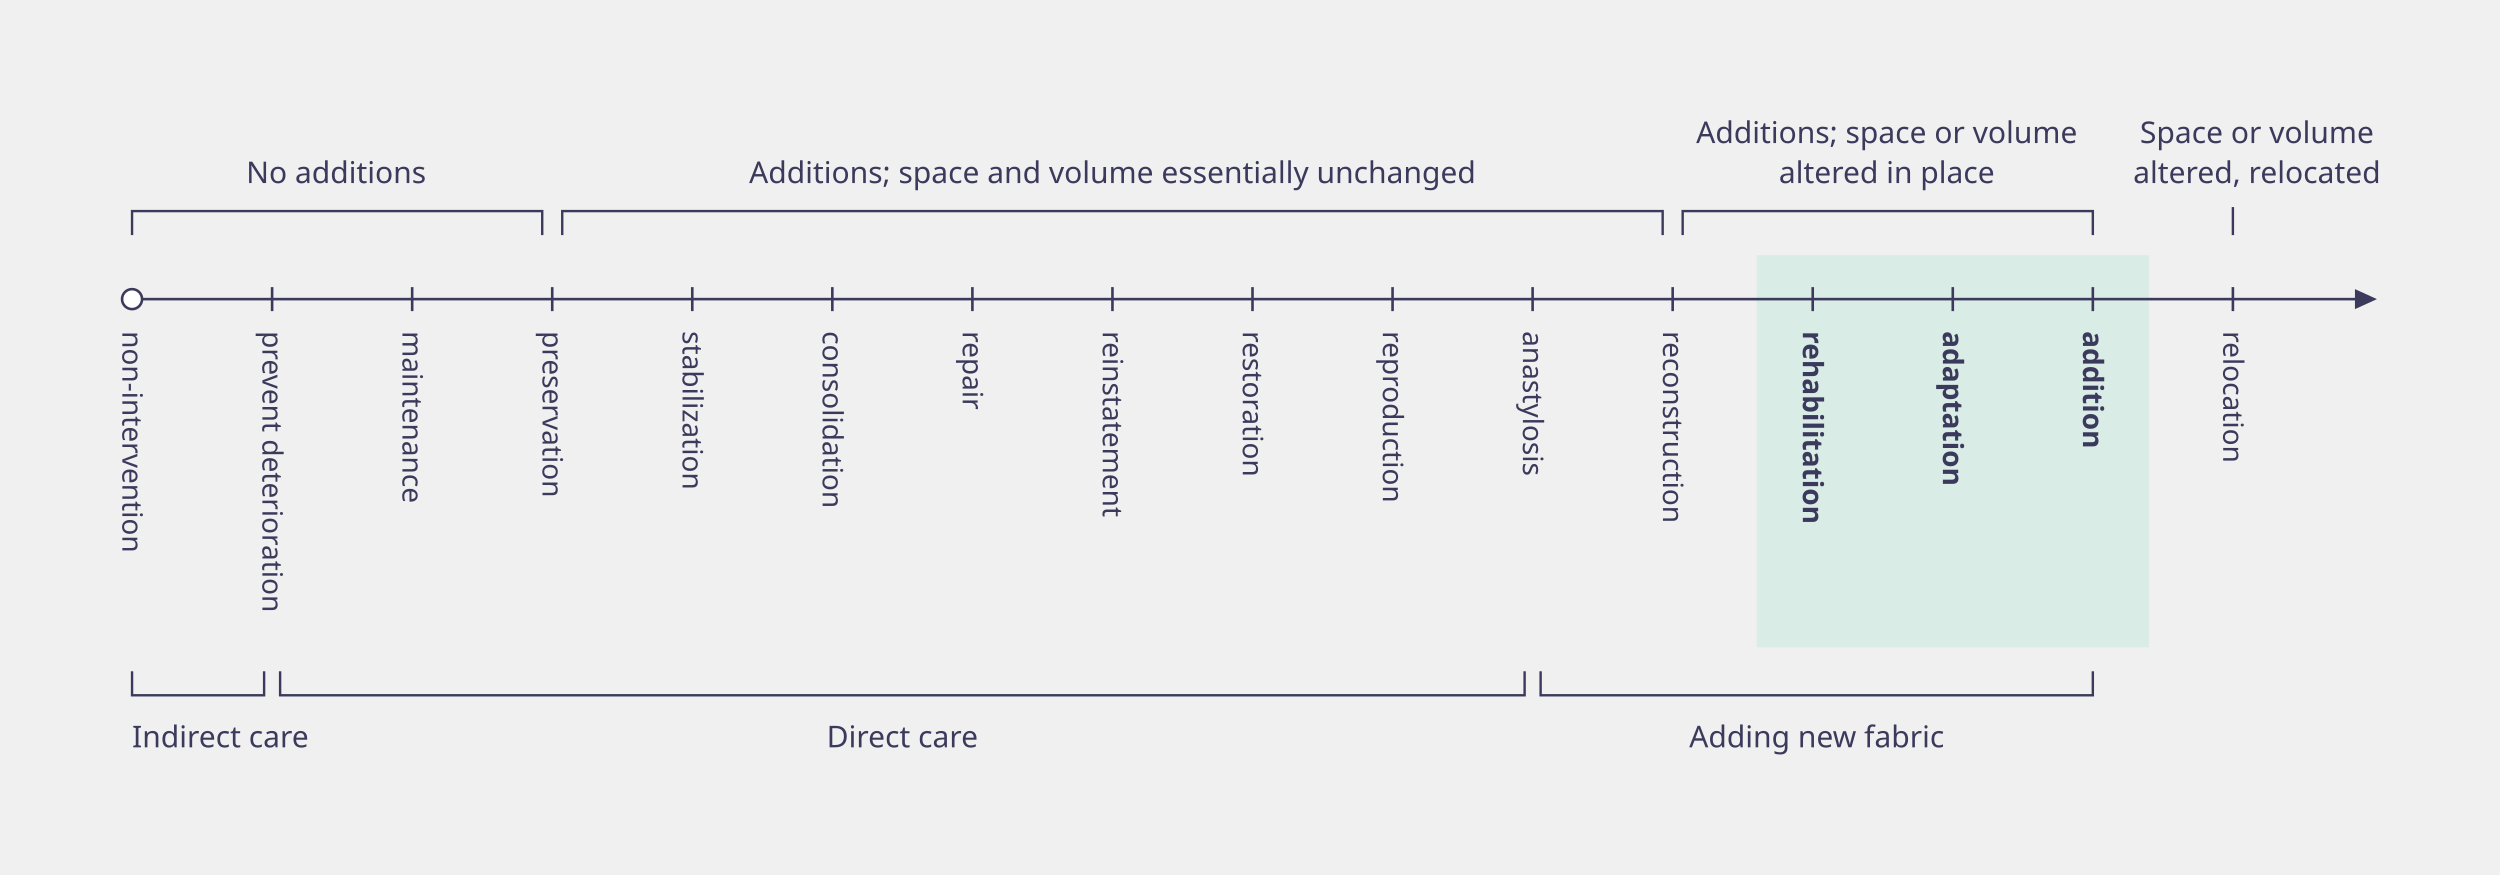
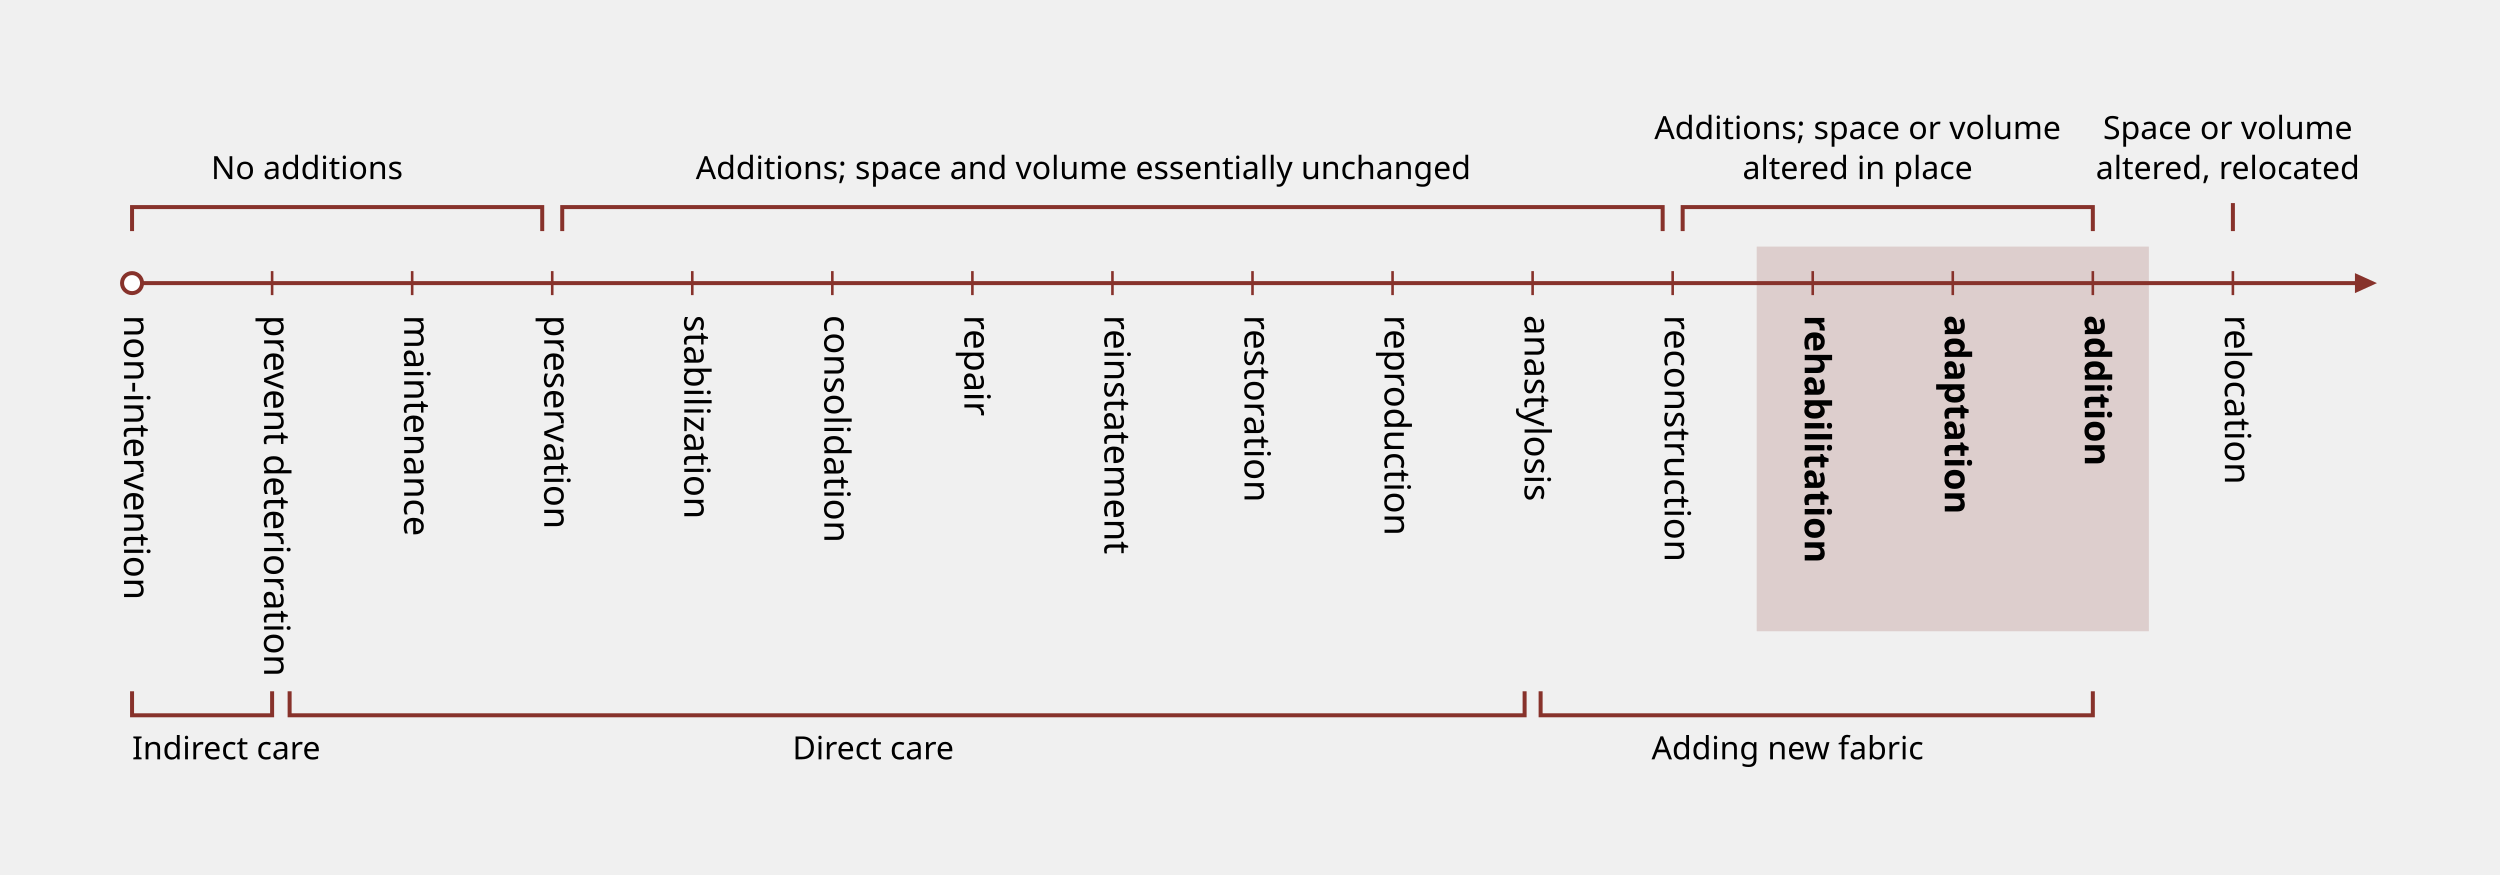
- <svg xmlns="http://www.w3.org/2000/svg" width="1249.5" height="437" fill="#3b3a5c" font-family="'Microsoft YaHei UI', sans-serif" viewBox="-16 0.5 1249.5 437">
-   <path fill="#d9ede6" d="M862 128h196v196H862z" />
-   <g fill="none" stroke="#3b3a5c" stroke-width="1.3">
-     <path d="M55 150h1107" />
-     <circle cx="50" cy="150" r="5" fill="#fff" />
-     <path d="M120 144v12m70-12v12m70-12v12m70-12v12m70-12v12m70-12v12m70-12v12m70-12v12m70-12v12m70-12v12m70-12v12m70-12v12m70-12v12m70-12v12m70-12v12" />
-   </g>
-   <path d="m1172 150-11-5v10z" />
-   <g dominant-baseline="middle" font-size="14">
-     <text transform="rotate(90 -58 108)">non-intervention</text>
-     <text transform="rotate(90 -23 143)">prevent deterioration</text>
-     <text transform="rotate(90 12 178)">maintenance</text>
-     <text transform="rotate(90 47 213)">preservation</text>
-     <text transform="rotate(90 82 248)">stabilization</text>
-     <text transform="rotate(90 117 283)">consolidation</text>
-     <text transform="rotate(90 152 318)">repair</text>
-     <text transform="rotate(90 187 353)">reinstatement</text>
-     <text transform="rotate(90 222 388)">restoration</text>
-     <text transform="rotate(90 257 423)">reproduction</text>
-     <text transform="rotate(90 292 458)">anastylosis</text>
-     <text transform="rotate(90 327 493)">reconstruction</text>
-     <text font-weight="bold" transform="rotate(90 362 528)">rehabilitation</text>
-     <text font-weight="bold" transform="rotate(90 397 563)">adaptation</text>
-     <text font-weight="bold" transform="rotate(90 432 598)">addition</text>
-     <text transform="rotate(90 467 633)">relocation</text>
-   </g>
-   <path fill="none" stroke="#3b3a5c" stroke-width="1.2" d="M50 118v-12h205v12m10 0v-12h550v12m10 0v-12h205v12m70 0v-14" />
-   <g font-size="15" text-anchor="middle">
-     <text x="152" y="92">No additions</text>
-     <text x="540" y="92">Additions; space and volume essentially unchanged</text>
-     <text x="927" y="72">Additions; space or volume</text>
-     <text x="927" y="92">altered in place</text>
-     <text x="1112" y="72">Space or volume</text>
-     <text x="1112" y="92">altered, relocated</text>
-   </g>
-   <path fill="none" stroke="#3b3a5c" stroke-width="1.2" d="M50 336v12h66v-12m8 0v12h622v-12m8 0v12h276v-12" />
-   <g font-size="15">
-     <text x="50" y="374">Indirect care</text>
-     <text x="435" y="374" text-anchor="middle">Direct care</text>
-     <text x="892" y="374" text-anchor="middle">Adding new fabric</text>
+ <svg xmlns="http://www.w3.org/2000/svg" width="1249.5" height="437" viewBox="0 0 1249.5 437">
+   <g id="Layer_1" data-name="Layer 1">
+     <path fill="#87322b" d="M878 123.25h196V315.5H878z" opacity=".18" />
+     <g stroke="#87322b">
+       <path fill="none" stroke-width="2" d="M71 141.5h1107" />
+       <circle cx="66" cy="141.5" r="5" fill="#fff" stroke-width="2" />
+       <path fill="none" stroke-width="1.3" d="M136 135.5v12m70-12v12m70-12v12m70-12v12m70-12v12m70-12v12m70-12v12m70-12v12m70-12v12m70-12v12m70-12v12m70-12v12m70-12v12m70-12v12m70-12v12" />
+     </g>
+     <path fill="#87322b" d="m1188 141.5-11-5v10z" />
+     <g font-family="'Microsoft YaHei UI', sans-serif" font-size="18">
+       <text xml:space="preserve" transform="rotate(90 -47.75 109.75)">
+         <tspan x="0" y="0">non-intervention</tspan>
+       </text>
+       <text xml:space="preserve" transform="rotate(90 -12.75 144.75)">
+         <tspan x="0" y="0">prevent deterioration</tspan>
+       </text>
+       <text xml:space="preserve" transform="rotate(90 22.25 179.75)">
+         <tspan x="0" y="0">maintenance</tspan>
+       </text>
+       <text xml:space="preserve" transform="rotate(90 57.25 214.75)">
+         <tspan x="0" y="0">preservation</tspan>
+       </text>
+       <text xml:space="preserve" transform="rotate(90 92.25 249.75)">
+         <tspan x="0" y="0">stabilization</tspan>
+       </text>
+       <text xml:space="preserve" transform="rotate(90 127.25 284.75)">
+         <tspan x="0" y="0">consolidation</tspan>
+       </text>
+       <text xml:space="preserve" transform="rotate(90 162.25 319.75)">
+         <tspan x="0" y="0">repair</tspan>
+       </text>
+       <text xml:space="preserve" transform="rotate(90 197.25 354.75)">
+         <tspan x="0" y="0">reinstatement</tspan>
+       </text>
+       <text xml:space="preserve" transform="rotate(90 232.25 389.75)">
+         <tspan x="0" y="0">restoration</tspan>
+       </text>
+       <text xml:space="preserve" transform="rotate(90 267.25 424.75)">
+         <tspan x="0" y="0">reproduction</tspan>
+       </text>
+       <text xml:space="preserve" transform="rotate(90 302.25 459.75)">
+         <tspan x="0" y="0">anastylosis</tspan>
+       </text>
+       <text xml:space="preserve" transform="rotate(90 337.25 494.75)">
+         <tspan x="0" y="0">reconstruction</tspan>
+       </text>
+       <text xml:space="preserve" font-weight="bold" transform="rotate(90 372.25 529.75)">
+         <tspan x="0" y="0">rehabilitation</tspan>
+       </text>
+       <text xml:space="preserve" font-weight="bold" transform="rotate(90 407.25 564.75)">
+         <tspan x="0" y="0">adaptation</tspan>
+       </text>
+       <text xml:space="preserve" font-weight="bold" transform="rotate(90 442.25 599.75)">
+         <tspan x="0" y="0">addition</tspan>
+       </text>
+       <text xml:space="preserve" transform="rotate(90 477.25 634.75)">
+         <tspan x="0" y="0">relocation</tspan>
+       </text>
+     </g>
+     <path fill="none" stroke="#87322b" stroke-width="2" d="M66 115.5v-12h205v12m10 0v-12h550v12m10 0v-12h205v12m70 0v-14" />
+     <g font-family="'Microsoft YaHei UI', sans-serif" font-size="16" text-anchor="middle">
+       <text xml:space="preserve" transform="translate(168 89.5)">
+         <tspan x="0" y="0">No additions</tspan>
+       </text>
+       <text xml:space="preserve" transform="translate(556 89.5)">
+         <tspan x="0" y="0">Additions; space and volume essentially unchanged</tspan>
+       </text>
+       <text xml:space="preserve" transform="translate(943 69.5)">
+         <tspan x="0" y="0">Additions; space or volume</tspan>
+       </text>
+       <text xml:space="preserve" transform="translate(943 89.5)">
+         <tspan x="0" y="0">altered in place</tspan>
+       </text>
+       <text xml:space="preserve" transform="translate(1128 69.5)">
+         <tspan x="0" y="0">Space or volume</tspan>
+       </text>
+       <text xml:space="preserve" transform="translate(1128 89.5)">
+         <tspan x="0" y="0">altered, relocated</tspan>
+       </text>
+     </g>
+     <path fill="none" stroke="#87322b" stroke-width="2" d="M66 345.5v12h70v-12m8.75 0v12H762v-12m8 0v12h276v-12" />
+     <g font-family="'Microsoft YaHei UI', sans-serif" font-size="16">
+       <text xml:space="preserve" transform="translate(66 379.5)">
+         <tspan x="0" y="0">Indirect care</tspan>
+       </text>
+       <text xml:space="preserve" text-anchor="middle" transform="translate(451 379.5)">
+         <tspan x="0" y="0">Direct care</tspan>
+       </text>
+       <text xml:space="preserve" text-anchor="middle" transform="translate(908 379.5)">
+         <tspan x="0" y="0">Adding new fabric</tspan>
+       </text>
+     </g>
  </g>
</svg>
